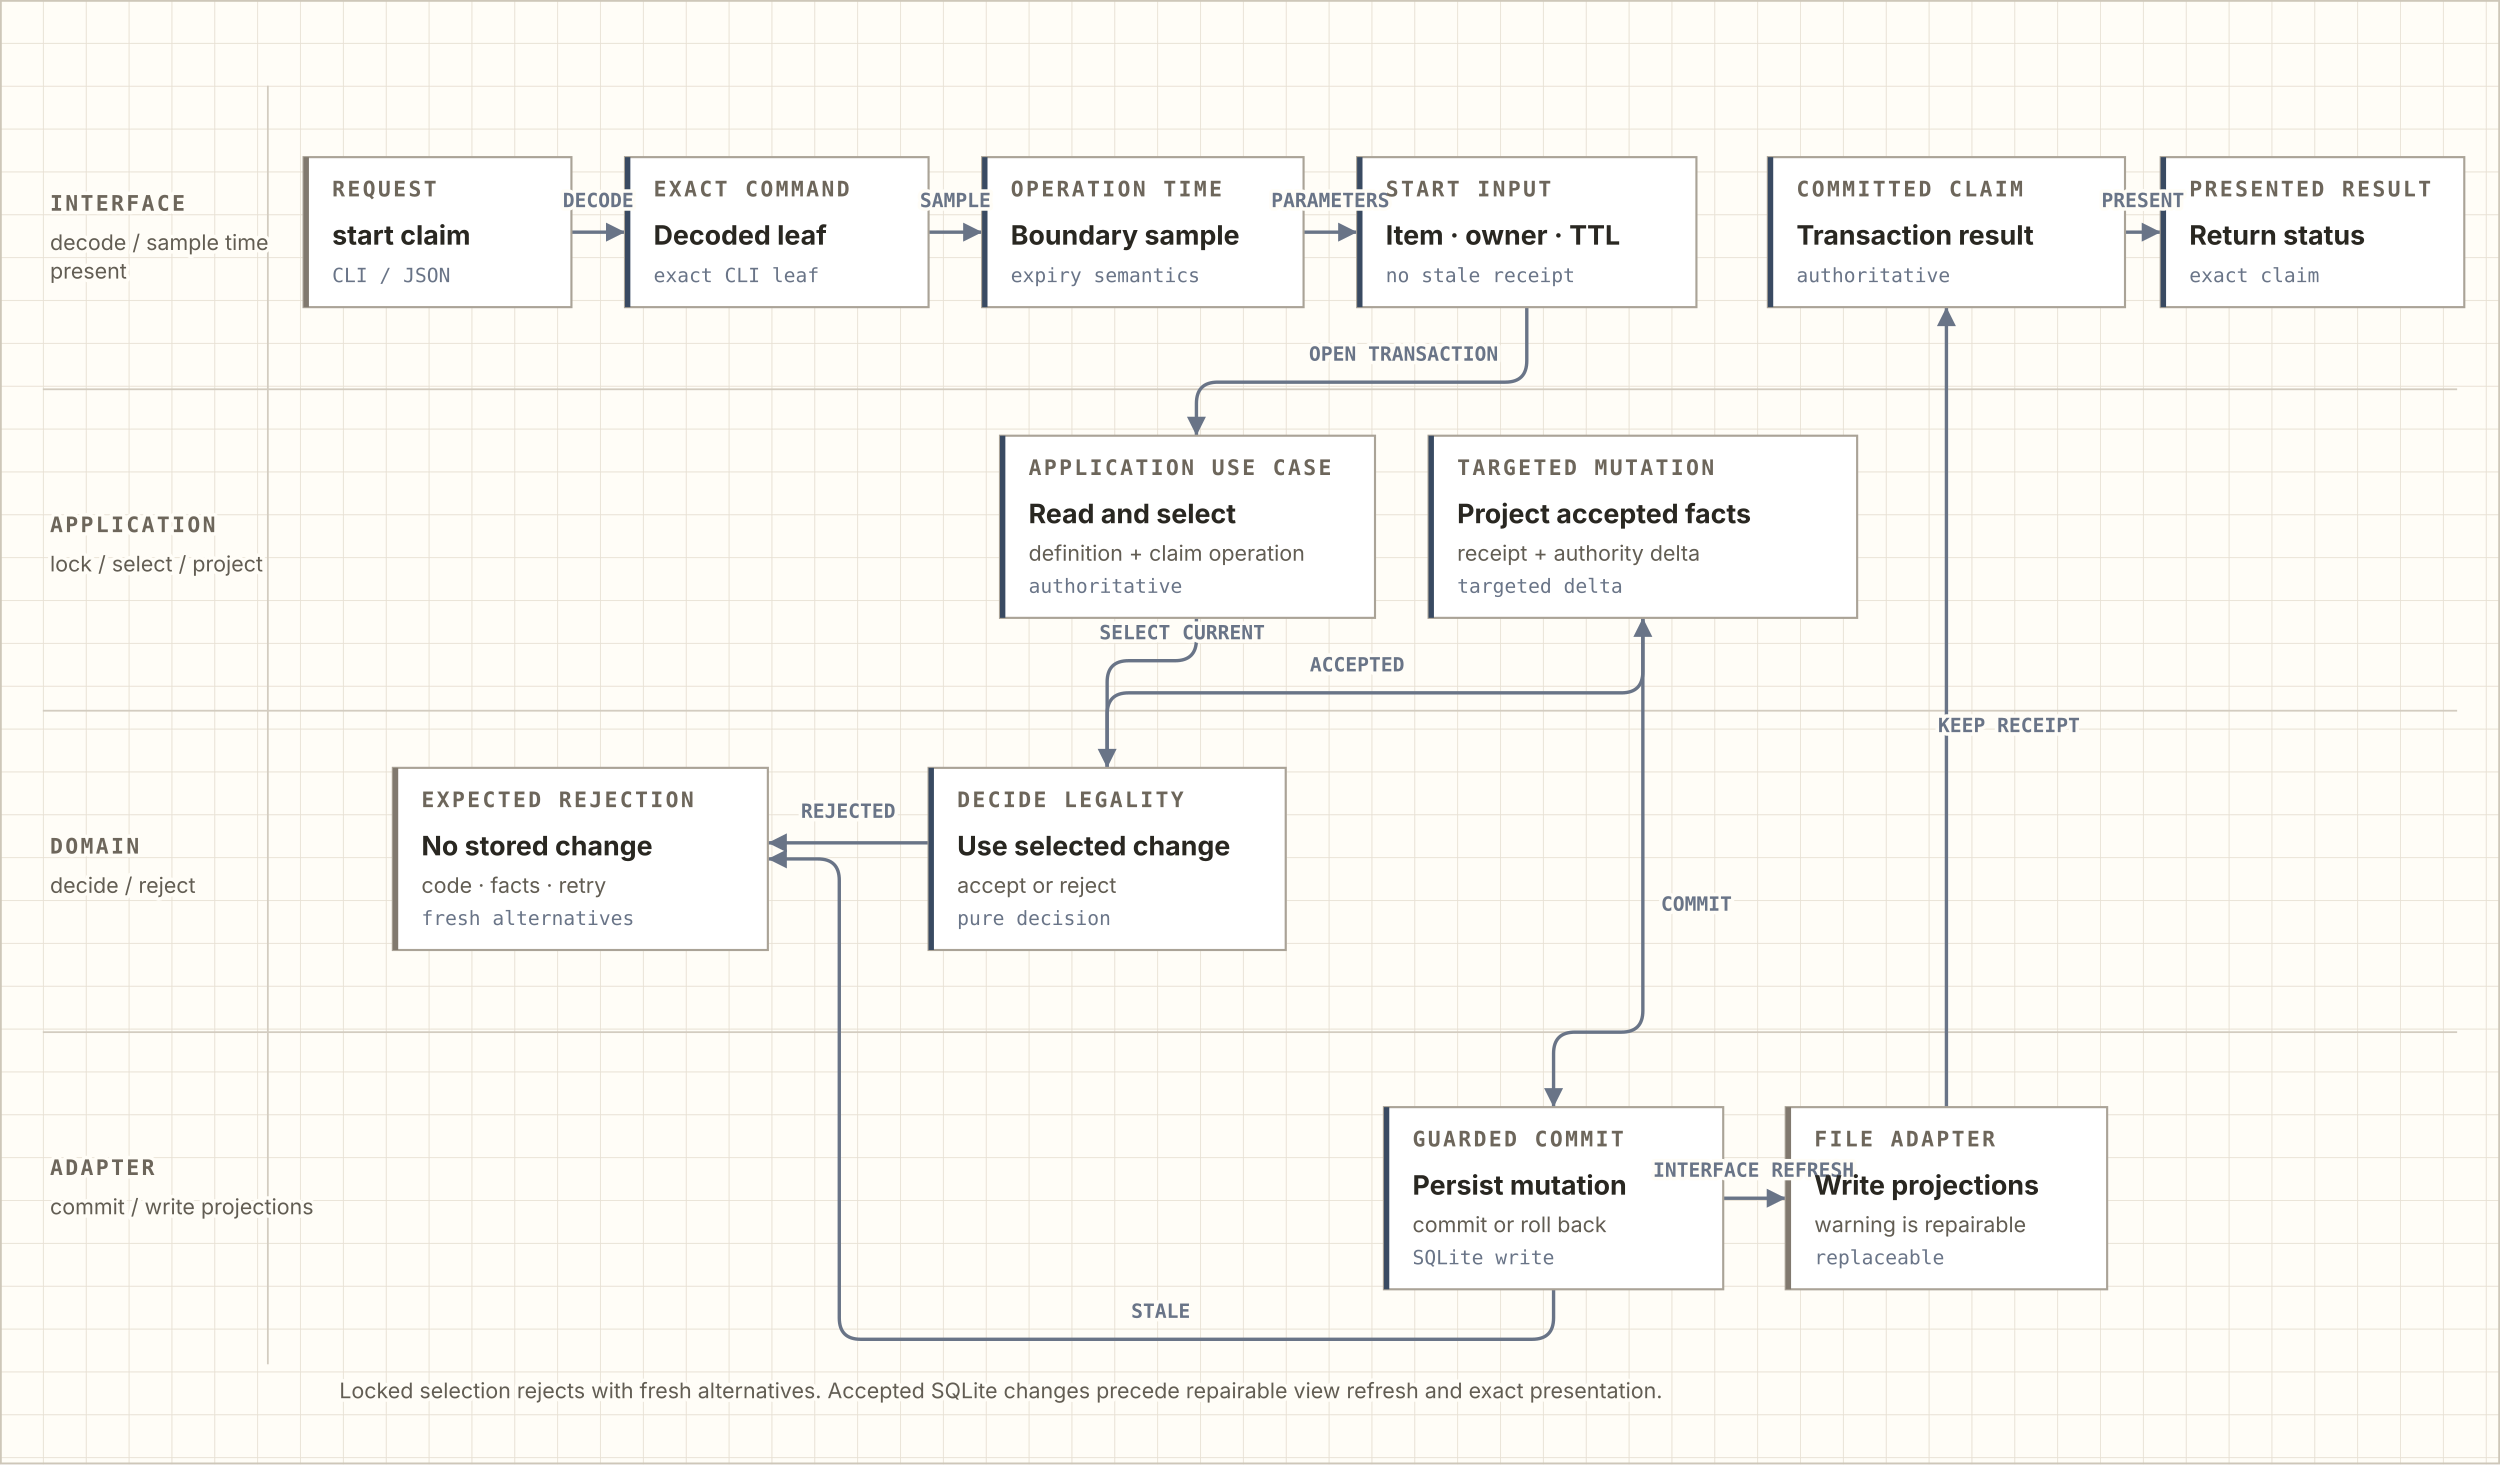
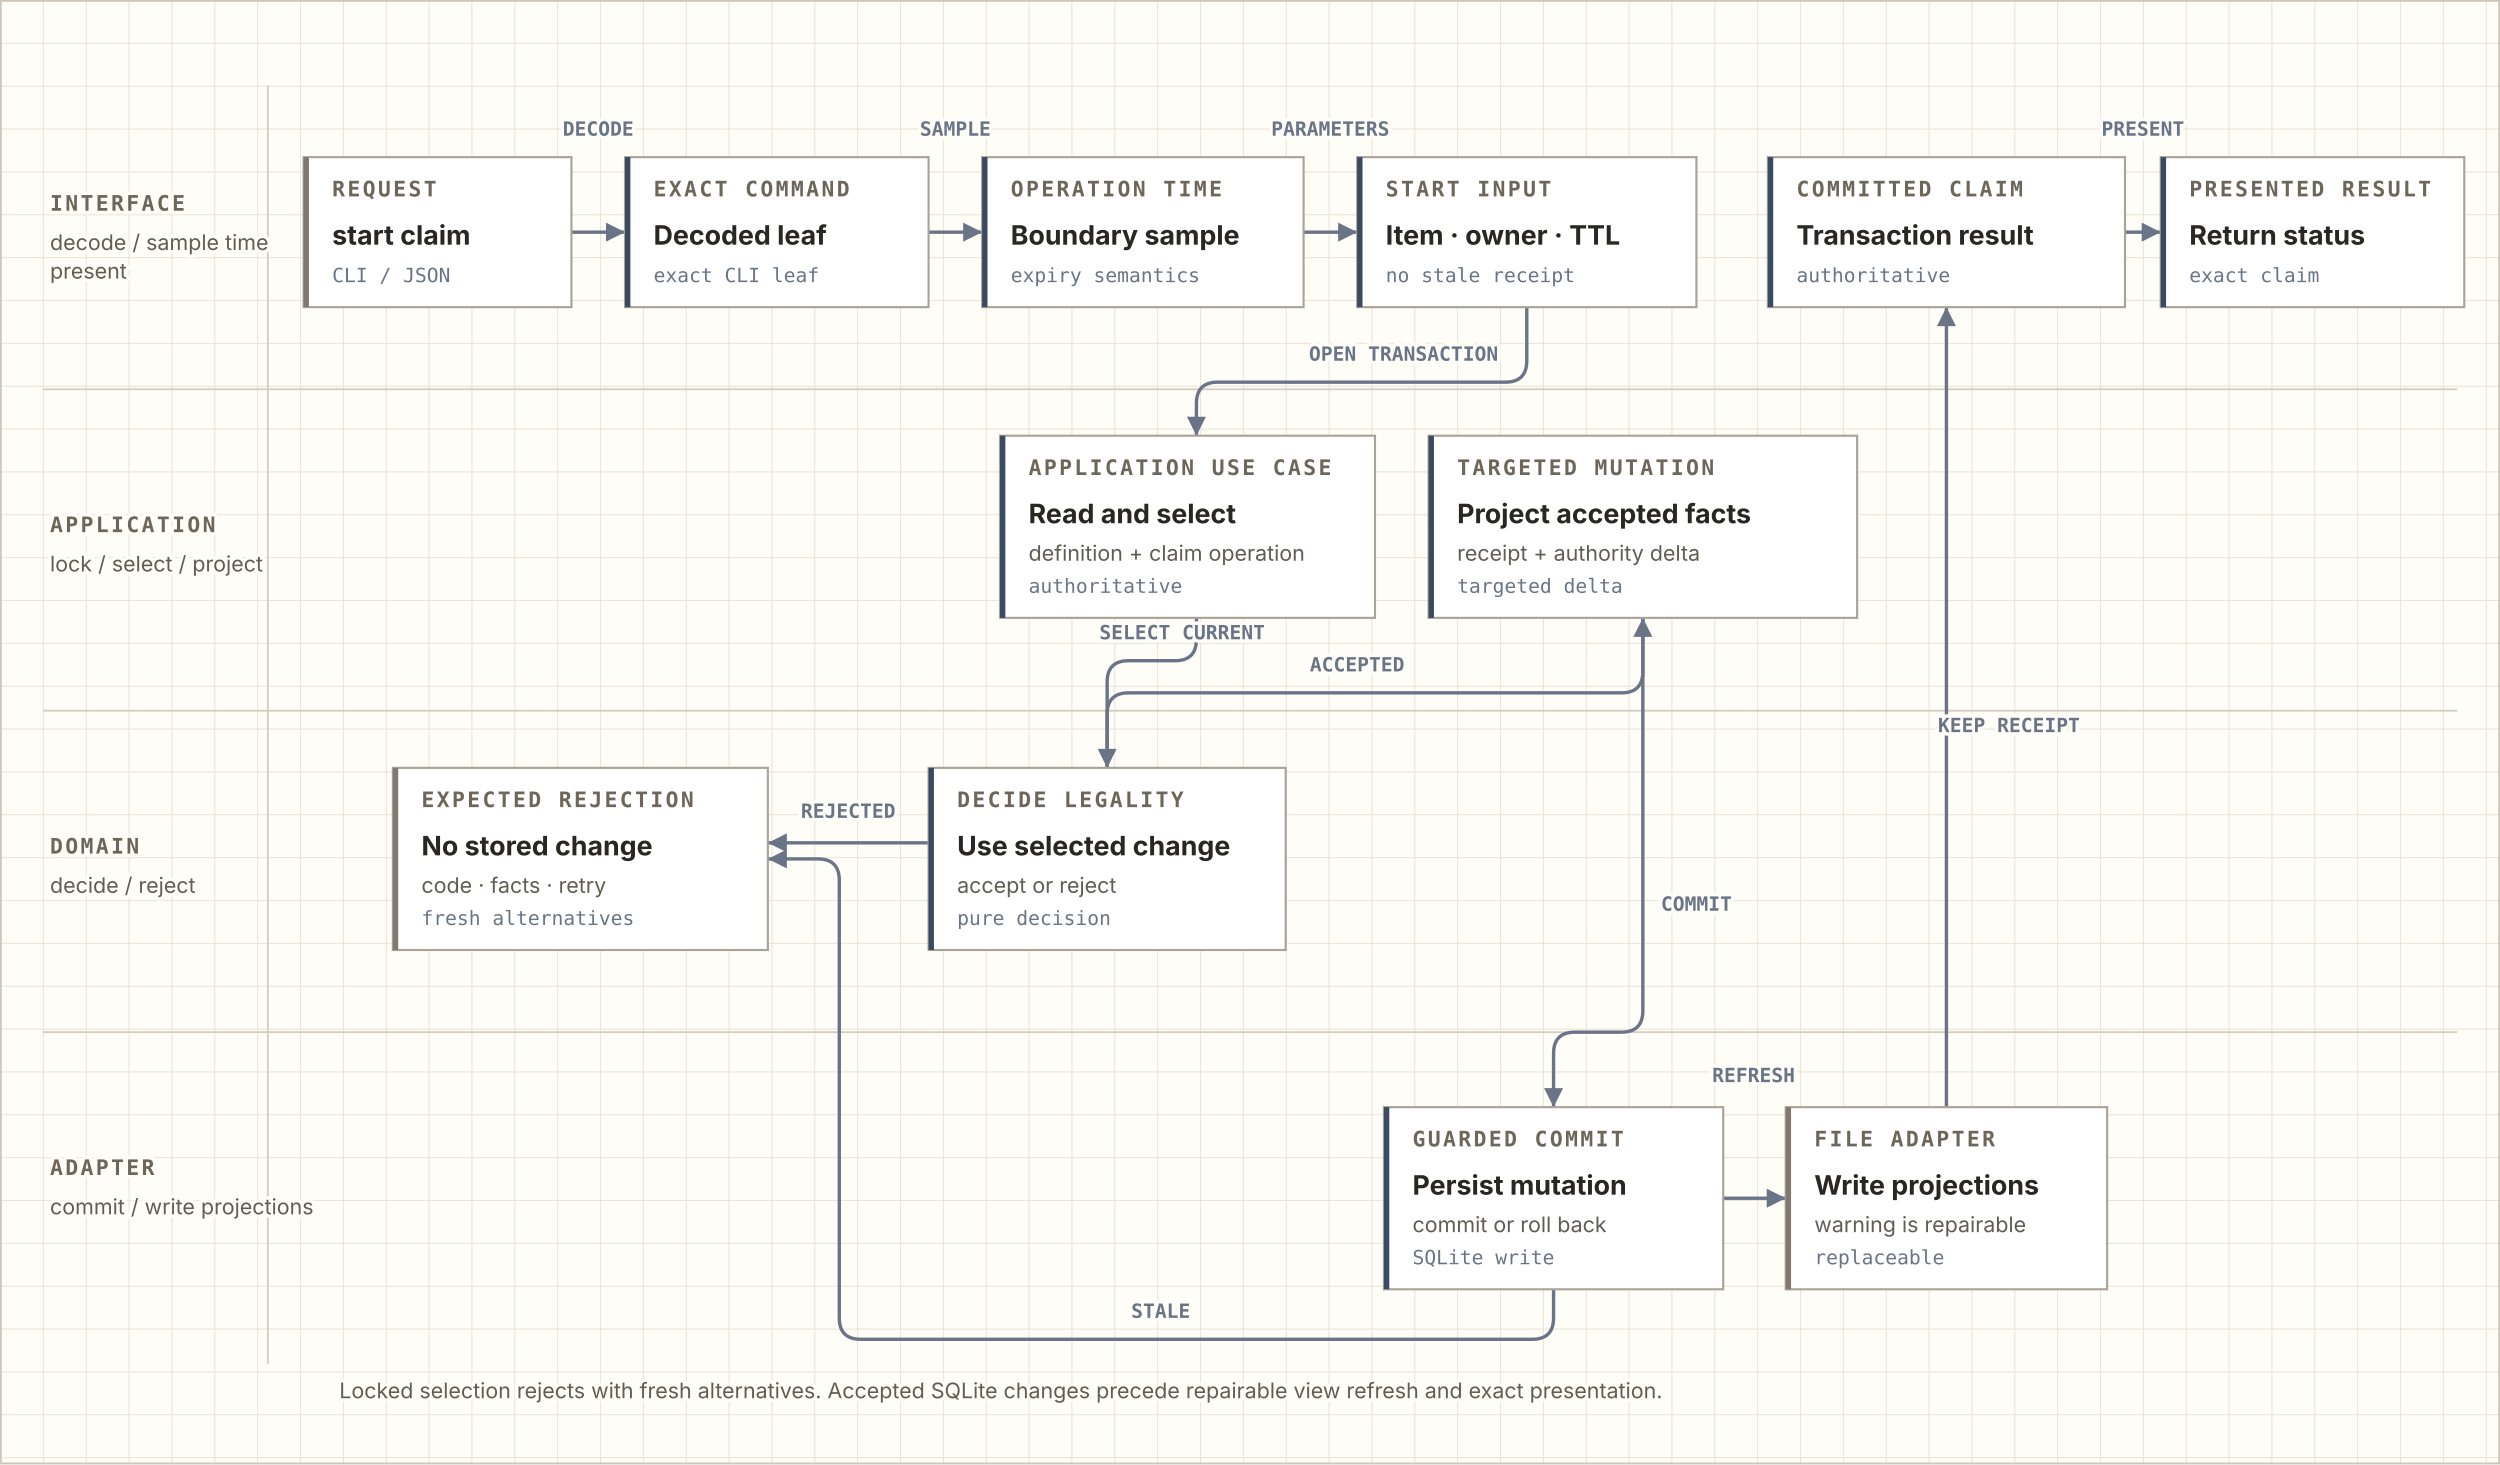
<svg xmlns="http://www.w3.org/2000/svg" role="img" aria-labelledby="title description" viewBox="0 0 1400 820">
  <defs>
    <pattern id="grid" width="24" height="24" patternUnits="userSpaceOnUse">
      <path d="M24 0H0V24" fill="none" stroke="#e8e1d5" stroke-width="1" />
    </pattern>
    <marker id="arrow" viewBox="0 0 10 10" refX="9" refY="5" markerWidth="7" markerHeight="7" orient="auto">
      <path d="M1 1L9 5L1 9Z" fill="#697487" />
    </marker>
    <style>
      text { font-family: ui-sans-serif, system-ui, -apple-system, BlinkMacSystemFont, "Segoe UI", sans-serif; fill: #292721; }
      .section-label, .box-label, .box-meta, .connector-label, .note-meta { font-family: ui-monospace, SFMono-Regular, Menlo, monospace; }
      .section-label, .box-label { font-size: 12px; font-weight: 700; letter-spacing: 0.11em; fill: #6d665b; }
      .section-subtitle { font-size: 12px; fill: #625d53; }
      .guide { stroke: #d3ccc0; stroke-width: 1; }
      .connector { fill: none; stroke: #697487; stroke-width: 1.9; stroke-linecap: round; }
      .connector-label { font-size: 11px; font-weight: 700; fill: #697487; }
      .box { fill: #fff; stroke: #aaa397; stroke-width: 1.2; }
      .box-title { font-size: 15px; font-weight: 700; }
      .box-body { font-size: 12px; fill: #625d53; }
      .box-meta { font-size: 11px; fill: #697487; }
      .note { fill: #625d53; }
      .note-meta { font-weight: 700; letter-spacing: 0.08em; fill: #6d665b; }
      .canvas-text { paint-order: stroke fill; stroke: #fffdf7; stroke-width: 4px; stroke-linejoin: round; }
    </style>
  </defs>
  <rect width="1400" height="820" fill="#fffdf7" />
  <rect width="1400" height="820" fill="url(#grid)" />
  <rect x="0.5" y="0.5" width="1399" height="819" fill="none" stroke="#cec7b9" />
  <line x1="150" y1="48" x2="150" y2="764" class="guide" />
  <line x1="24" y1="218" x2="1376" y2="218" class="guide" />
  <line x1="24" y1="398" x2="1376" y2="398" class="guide" />
  <line x1="24" y1="578" x2="1376" y2="578" class="guide" />
  <path d="M320 130L350 130" class="connector" marker-end="url(#arrow)" />
  <path d="M520 130L550 130" class="connector" marker-end="url(#arrow)" />
  <path d="M730 130L760 130" class="connector" marker-end="url(#arrow)" />
  <path d="M855 172L855 202Q855 214 843 214L682 214Q670 214 670 226L670 244" class="connector" marker-end="url(#arrow)" />
  <path d="M670 346L670 358Q670 370 658 370L632 370Q620 370 620 382L620 430" class="connector" marker-end="url(#arrow)" />
  <path d="M520 472L430 472" class="connector" marker-end="url(#arrow)" />
  <path d="M620 430L620 400Q620 388 632 388L908 388Q920 388 920 376L920 346" class="connector" marker-end="url(#arrow)" />
  <path d="M920 346L920 566Q920 578 908 578L882 578Q870 578 870 590L870 620" class="connector" marker-end="url(#arrow)" />
  <path d="M870 722L870 738Q870 750 858 750L482 750Q470 750 470 738L470 493Q470 481 458 481L430 481" class="connector" marker-end="url(#arrow)" />
  <path d="M965 671L1000 671" class="connector" marker-end="url(#arrow)" />
  <path d="M1090 620L1090 172" class="connector" marker-end="url(#arrow)" />
  <path d="M1190 130L1210 130" class="connector" marker-end="url(#arrow)" />
  <rect x="170" y="88" width="150" height="84" class="box" />
  <rect x="170" y="88" width="3" height="84" fill="#81796f" />
  <rect x="350" y="88" width="170" height="84" class="box" />
  <rect x="350" y="88" width="3" height="84" fill="#394a62" />
  <rect x="550" y="88" width="180" height="84" class="box" />
  <rect x="550" y="88" width="3" height="84" fill="#394a62" />
  <rect x="760" y="88" width="190" height="84" class="box" />
  <rect x="760" y="88" width="3" height="84" fill="#394a62" />
  <rect x="990" y="88" width="200" height="84" class="box" />
  <rect x="990" y="88" width="3" height="84" fill="#394a62" />
  <rect x="1210" y="88" width="170" height="84" class="box" />
  <rect x="1210" y="88" width="3" height="84" fill="#394a62" />
  <rect x="560" y="244" width="210" height="102" class="box" />
  <rect x="560" y="244" width="3" height="102" fill="#394a62" />
  <rect x="800" y="244" width="240" height="102" class="box" />
  <rect x="800" y="244" width="3" height="102" fill="#394a62" />
  <rect x="220" y="430" width="210" height="102" class="box" />
  <rect x="220" y="430" width="3" height="102" fill="#81796f" />
  <rect x="520" y="430" width="200" height="102" class="box" />
  <rect x="520" y="430" width="3" height="102" fill="#394a62" />
  <rect x="775" y="620" width="190" height="102" class="box" />
  <rect x="775" y="620" width="3" height="102" fill="#394a62" />
  <rect x="1000" y="620" width="180" height="102" class="box" />
  <rect x="1000" y="620" width="3" height="102" fill="#81796f" />
  <text x="28" y="118" class="section-label canvas-text">INTERFACE</text>
  <text x="28" y="140" class="section-subtitle canvas-text">decode / sample time</text>
  <text x="28" y="156" class="section-subtitle canvas-text">present</text>
  <text x="28" y="298" class="section-label canvas-text">APPLICATION</text>
  <text x="28" y="320" class="section-subtitle canvas-text">lock / select / project</text>
  <text x="28" y="478" class="section-label canvas-text">DOMAIN</text>
  <text x="28" y="500" class="section-subtitle canvas-text">decide / reject</text>
  <text x="28" y="658" class="section-label canvas-text">ADAPTER</text>
  <text x="28" y="680" class="section-subtitle canvas-text">commit / write projections</text>
-   <text x="335" y="116" text-anchor="middle" class="connector-label canvas-text">DECODE</text>
-   <text x="535" y="116" text-anchor="middle" class="connector-label canvas-text">SAMPLE</text>
-   <text x="745" y="116" text-anchor="middle" class="connector-label canvas-text">PARAMETERS</text>
+   <text x="335" y="76" text-anchor="middle" class="connector-label canvas-text">DECODE</text>
+   <text x="535" y="76" text-anchor="middle" class="connector-label canvas-text">SAMPLE</text>
+   <text x="745" y="76" text-anchor="middle" class="connector-label canvas-text">PARAMETERS</text>
  <text x="786" y="202" text-anchor="middle" class="connector-label canvas-text">OPEN TRANSACTION</text>
  <text x="662" y="358" text-anchor="middle" class="connector-label canvas-text">SELECT CURRENT</text>
  <text x="475" y="458" text-anchor="middle" class="connector-label canvas-text">REJECTED</text>
  <text x="760" y="376" text-anchor="middle" class="connector-label canvas-text">ACCEPTED</text>
  <text x="950" y="510" text-anchor="middle" class="connector-label canvas-text">COMMIT</text>
  <text x="650" y="738" text-anchor="middle" class="connector-label canvas-text">STALE</text>
-   <text x="982" y="659" text-anchor="middle" class="connector-label canvas-text">INTERFACE REFRESH</text>
+   <text x="982" y="606" text-anchor="middle" class="connector-label canvas-text">REFRESH</text>
  <text x="1125" y="410" text-anchor="middle" class="connector-label canvas-text">KEEP RECEIPT</text>
-   <text x="1200" y="116" text-anchor="middle" class="connector-label canvas-text">PRESENT</text>
+   <text x="1200" y="76" text-anchor="middle" class="connector-label canvas-text">PRESENT</text>
  <text x="186" y="110" class="box-label">REQUEST</text>
  <text x="186" y="137" class="box-title">start claim</text>
  <text x="186" y="158" class="box-meta">CLI / JSON</text>
  <text x="366" y="110" class="box-label">EXACT COMMAND</text>
  <text x="366" y="137" class="box-title">Decoded leaf</text>
  <text x="366" y="158" class="box-meta">exact CLI leaf</text>
  <text x="566" y="110" class="box-label">OPERATION TIME</text>
  <text x="566" y="137" class="box-title">Boundary sample</text>
  <text x="566" y="158" class="box-meta">expiry semantics</text>
  <text x="776" y="110" class="box-label">START INPUT</text>
  <text x="776" y="137" class="box-title">Item · owner · TTL</text>
  <text x="776" y="158" class="box-meta">no stale receipt</text>
  <text x="1006" y="110" class="box-label">COMMITTED CLAIM</text>
  <text x="1006" y="137" class="box-title">Transaction result</text>
  <text x="1006" y="158" class="box-meta">authoritative</text>
  <text x="1226" y="110" class="box-label">PRESENTED RESULT</text>
  <text x="1226" y="137" class="box-title">Return status</text>
  <text x="1226" y="158" class="box-meta">exact claim</text>
  <text x="576" y="266" class="box-label">APPLICATION USE CASE</text>
  <text x="576" y="293" class="box-title">Read and select</text>
  <text x="576" y="314" class="box-body">definition + claim operation</text>
  <text x="576" y="332" class="box-meta">authoritative</text>
  <text x="816" y="266" class="box-label">TARGETED MUTATION</text>
  <text x="816" y="293" class="box-title">Project accepted facts</text>
  <text x="816" y="314" class="box-body">receipt + authority delta</text>
  <text x="816" y="332" class="box-meta">targeted delta</text>
  <text x="236" y="452" class="box-label">EXPECTED REJECTION</text>
  <text x="236" y="479" class="box-title">No stored change</text>
  <text x="236" y="500" class="box-body">code · facts · retry</text>
  <text x="236" y="518" class="box-meta">fresh alternatives</text>
  <text x="536" y="452" class="box-label">DECIDE LEGALITY</text>
  <text x="536" y="479" class="box-title">Use selected change</text>
  <text x="536" y="500" class="box-body">accept or reject</text>
  <text x="536" y="518" class="box-meta">pure decision</text>
  <text x="791" y="642" class="box-label">GUARDED COMMIT</text>
  <text x="791" y="669" class="box-title">Persist mutation</text>
  <text x="791" y="690" class="box-body">commit or roll back</text>
  <text x="791" y="708" class="box-meta">SQLite write</text>
  <text x="1016" y="642" class="box-label">FILE ADAPTER</text>
  <text x="1016" y="669" class="box-title">Write projections</text>
  <text x="1016" y="690" class="box-body">warning is repairable</text>
  <text x="1016" y="708" class="box-meta">replaceable</text>
  <text x="190" y="783" text-anchor="start" font-size="12" class="note canvas-text">Locked selection rejects with fresh alternatives. Accepted SQLite changes precede repairable view refresh and exact presentation.</text>
</svg>
